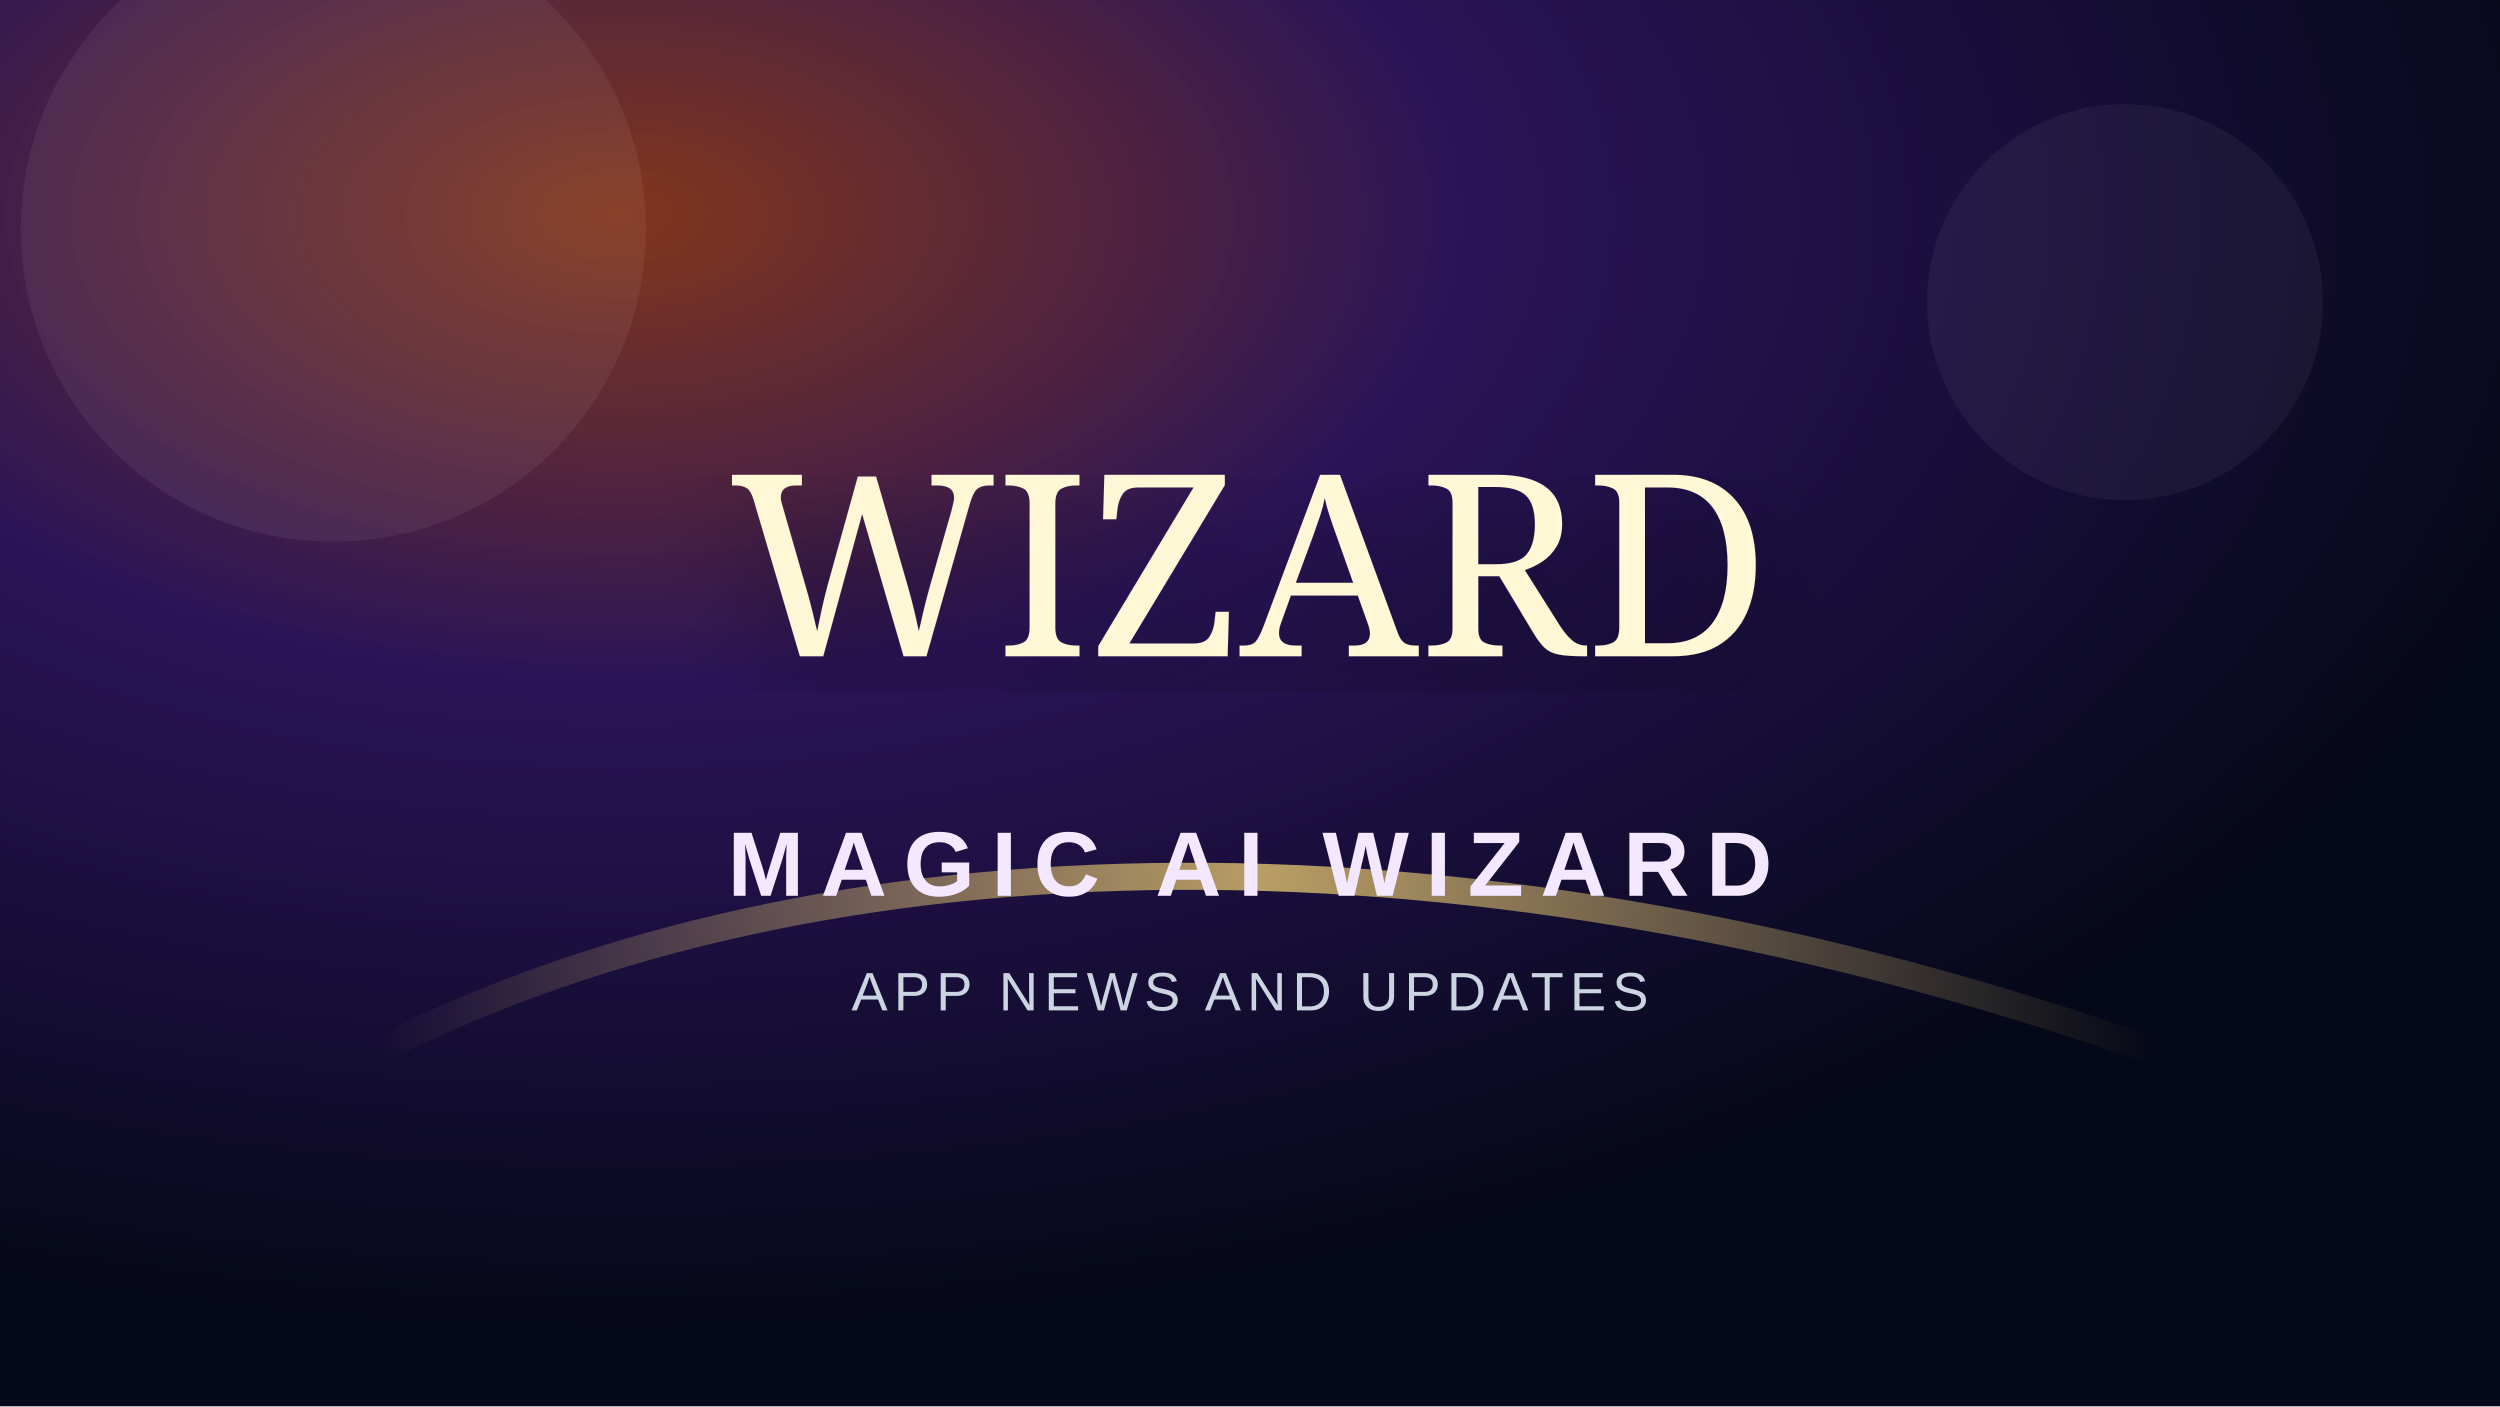
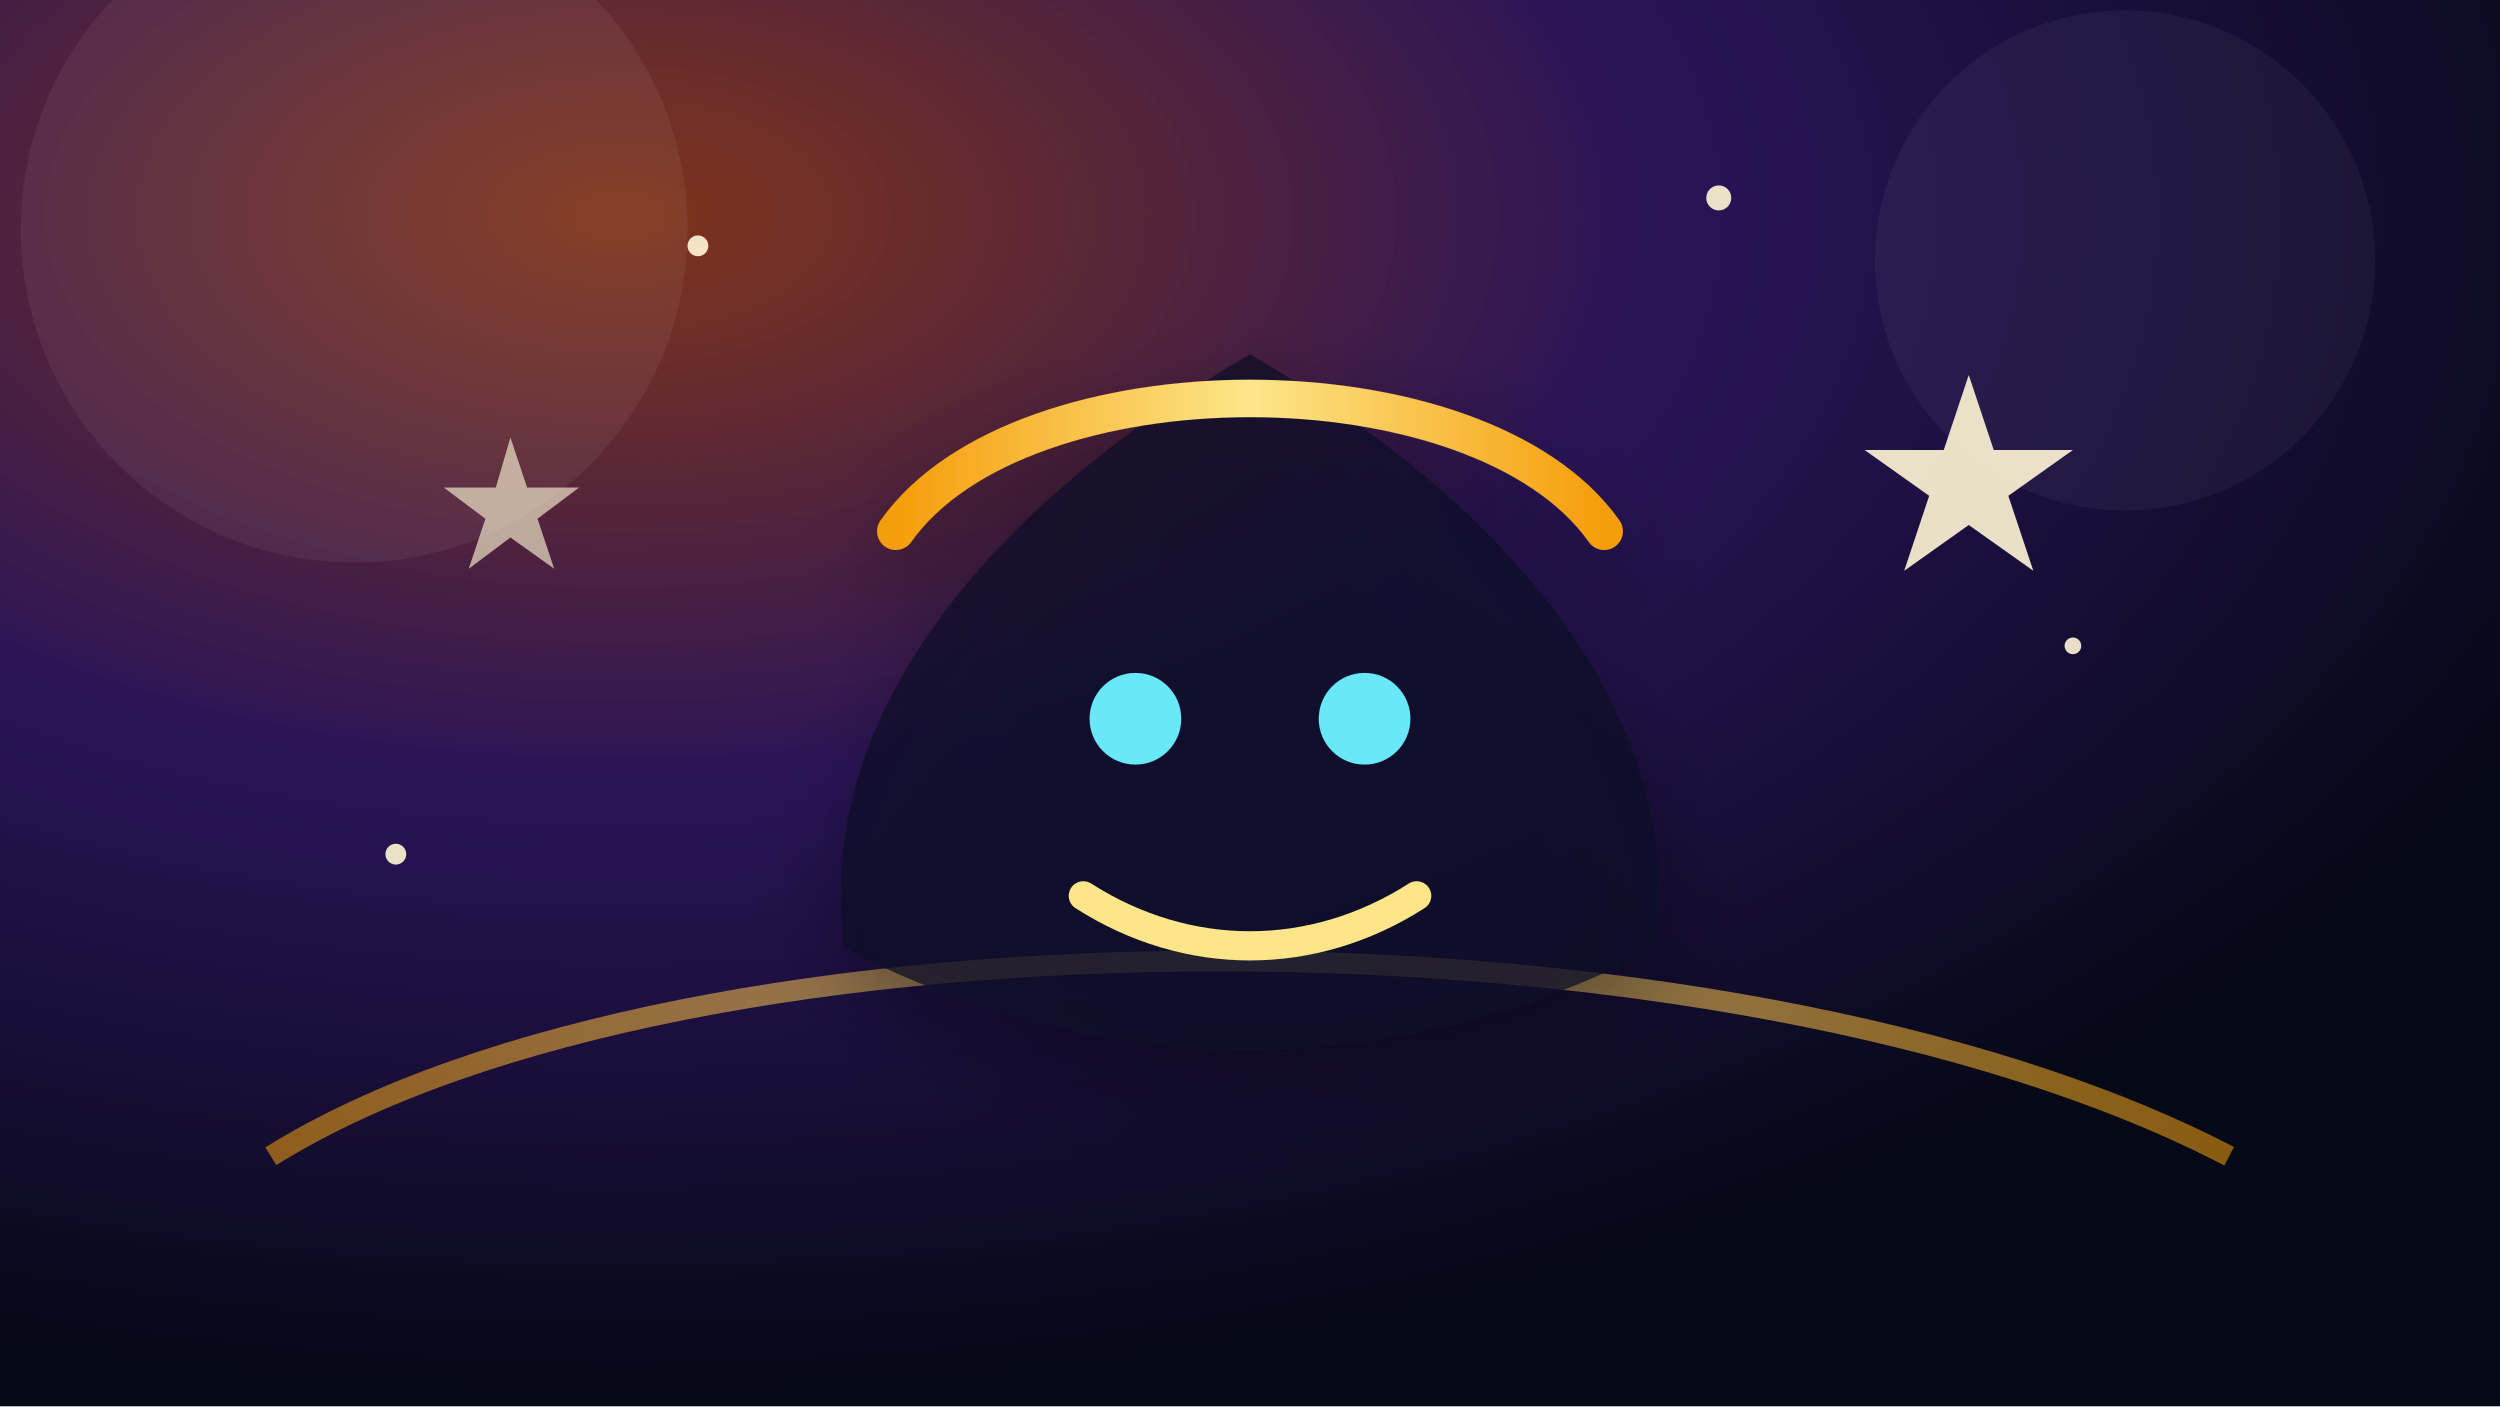
- <svg xmlns="http://www.w3.org/2000/svg" viewBox="0 0 1200 675" role="img" aria-label="MAGIC AI WIZARD">
+ <svg xmlns="http://www.w3.org/2000/svg" viewBox="0 0 1200 675" role="img" aria-label="Neutral magic themed image">
  <defs>
-     <radialGradient id="g" cx="25%" cy="15%" r="80%">
-       <stop offset="0" stop-color="#7c2d12" stop-opacity="0.95" />
-       <stop offset="0.42" stop-color="#2a1458" />
-       <stop offset="1" stop-color="#050818" />
+     <radialGradient id="bg" cx="25%" cy="15%" r="85%">
+       <stop offset="0" stop-color="#7c2d12" stop-opacity="0.96" />
+       <stop offset="0.48" stop-color="#2a1458" />
+       <stop offset="1" stop-color="#050816" />
    </radialGradient>
-     <linearGradient id="glow" x1="0" x2="1">
-       <stop offset="0" stop-color="#f7d774" stop-opacity="0" />
-       <stop offset="0.5" stop-color="#f7d774" stop-opacity="0.75" />
-       <stop offset="1" stop-color="#f7d774" stop-opacity="0" />
+     <linearGradient id="gold" x1="0" x2="1">
+       <stop offset="0" stop-color="#f59e0b" />
+       <stop offset="0.5" stop-color="#fde68a" />
+       <stop offset="1" stop-color="#f59e0b" />
    </linearGradient>
-     <filter id="shadow" x="-20%" y="-20%" width="140%" height="140%">
-       <feDropShadow dx="0" dy="18" stdDeviation="24" flood-color="#000" flood-opacity="0.45" />
+     <filter id="soft" x="-30%" y="-30%" width="160%" height="160%">
+       <feDropShadow dx="0" dy="18" stdDeviation="22" flood-color="#000" flood-opacity="0.45" />
    </filter>
  </defs>
-   <rect width="1200" height="675" fill="url(#g)" />
-   <circle cx="160" cy="110" r="150" fill="#ffffff" opacity="0.06" />
-   <circle cx="1020" cy="145" r="95" fill="#ffffff" opacity="0.05" />
-   <path d="M180 505 C395 395 710 390 1035 505" fill="none" stroke="url(#glow)" stroke-width="13" opacity="0.95" />
-   <text x="600" y="315" text-anchor="middle" font-size="122" font-family="Georgia, serif" fill="#fff7d6" filter="url(#shadow)">WIZARD</text>
-   <text x="600" y="430" text-anchor="middle" font-size="44" letter-spacing="8" font-family="Arial, sans-serif" fill="#f3e8ff" font-weight="700">MAGIC AI WIZARD</text>
-   <text x="600" y="485" text-anchor="middle" font-size="26" letter-spacing="3" font-family="Arial, sans-serif" fill="#cbd5e1">APP NEWS AND UPDATES</text>
+   <rect width="1200" height="675" fill="url(#bg)" />
+   <circle cx="170" cy="110" r="160" fill="#fff" opacity="0.055" />
+   <circle cx="1020" cy="125" r="120" fill="#fff" opacity="0.045" />
+   <path d="M130 555 C330 430 830 430 1070 555" fill="none" stroke="url(#gold)" stroke-width="10" opacity="0.55" />
+   <g filter="url(#soft)">
+     <path d="M600 170 C720 240 810 340 795 455 C670 520 530 520 405 455 C390 340 480 240 600 170z" fill="#111827" opacity="0.75" />
+     <circle cx="545" cy="345" r="22" fill="#67e8f9" />
+     <circle cx="655" cy="345" r="22" fill="#67e8f9" />
+     <path d="M520 430 C570 462 630 462 680 430" fill="none" stroke="#fde68a" stroke-width="14" stroke-linecap="round" />
+     <path d="M430 255 C490 170 710 170 770 255" fill="none" stroke="url(#gold)" stroke-width="18" stroke-linecap="round" />
+   </g>
+   <g fill="#fff7d6" opacity="0.9">
+     <path d="M945 180 l12 36 38 0 -31 22 12 36 -31 -22 -31 22 12 -36 -31 -22 38 0z" />
+     <path d="M245 210 l8 24 25 0 -20 15 8 24 -21 -15 -20 15 8 -24 -20 -15 25 0z" opacity="0.7" />
+     <circle cx="335" cy="118" r="5" />
+     <circle cx="825" cy="95" r="6" />
+     <circle cx="995" cy="310" r="4" />
+     <circle cx="190" cy="410" r="5" />
+   </g>
</svg>
